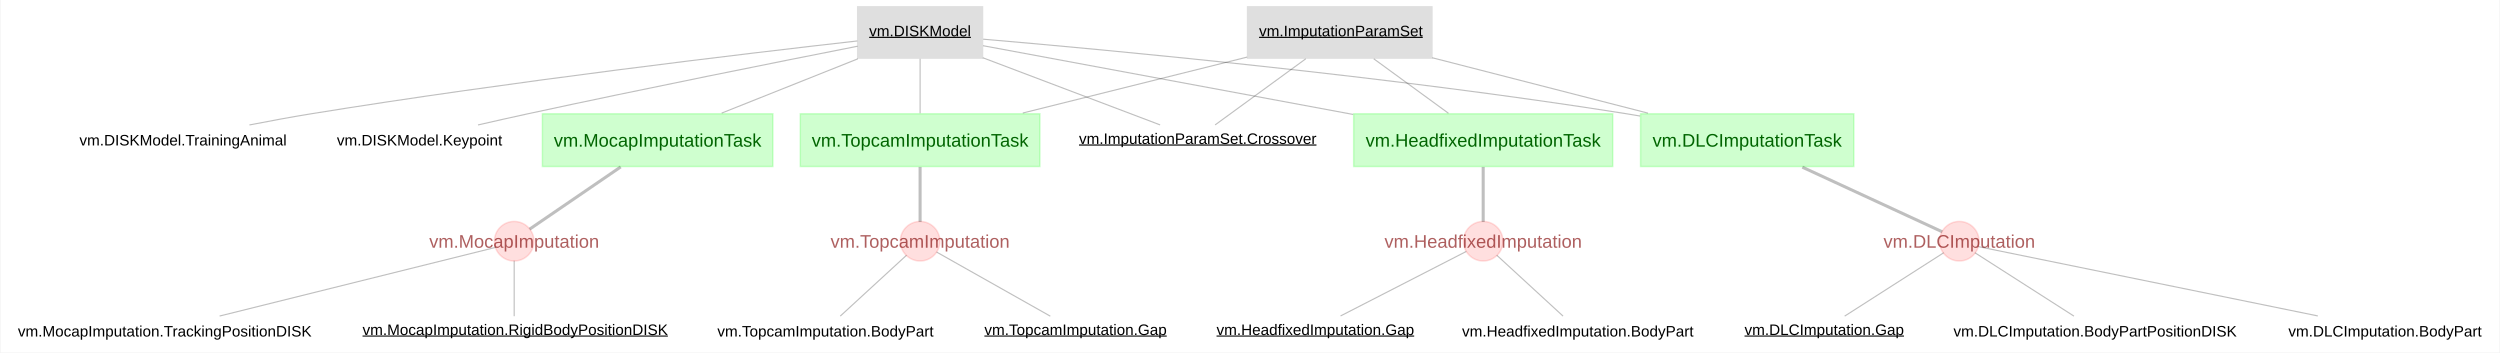
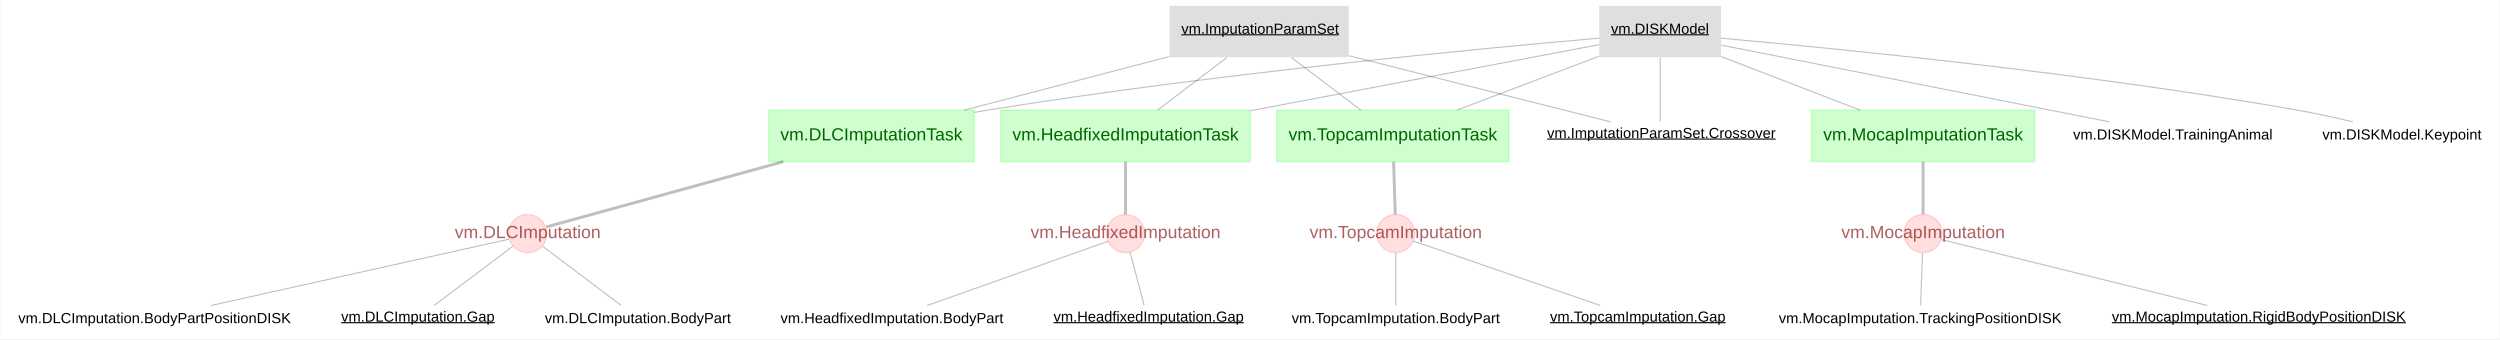
- <svg xmlns="http://www.w3.org/2000/svg" xmlns:xlink="http://www.w3.org/1999/xlink" width="1638pt" height="231pt" viewBox="0.00 0.00 1637.62 231.04">
-   <g id="graph0" class="graph" transform="scale(1 1) rotate(0) translate(4 227.04)">
-     <polygon fill="white" stroke="none" points="-4,4 -4,-227.04 1633.62,-227.04 1633.62,4 -4,4" />
+ <svg xmlns="http://www.w3.org/2000/svg" xmlns:xlink="http://www.w3.org/1999/xlink" width="1702pt" height="231pt" viewBox="0.00 0.00 1701.50 231.00">
+   <g id="graph0" class="graph" transform="scale(1 1) rotate(0) translate(4 227)">
+     <polygon fill="white" stroke="transparent" points="-4,4 -4,-227 1697.5,-227 1697.5,4 -4,4" />
    <g id="node1" class="node">
      <g id="a_node1">
-         <a xlink:title="→ vm.DISKModel → `roselab_subject`.`subject` ------------------------------ split                 ">
-           <polygon fill="none" stroke="none" points="190.75,-145.2 40.5,-145.2 40.5,-125.2 190.75,-125.2 190.75,-145.2" />
-           <text text-anchor="middle" x="115.62" y="-131.7" font-family="arial" font-size="10.00">vm.DISKModel.TrainingAnimal</text>
-         </a>
-       </g>
+         <a xlink:title="→ `roselab_model`.`__pose_estimation_new` → vm.DISKModel → vm.ImputationParamSet ------------------------------ task_mode=&quot;trigger&quot;   output_dir=&quot;&quot;         task_description=&quot;&quot;   ">
+           <polygon fill="#00ff00" fill-opacity="0.188" stroke="#00ff00" stroke-opacity="0.188" points="1023,-152 865,-152 865,-117 1023,-117 1023,-152" />
+           <text text-anchor="middle" x="944" y="-131.4" font-family="arial" font-size="12.00" fill="darkgreen">vm.TopcamImputationTask</text>
+         </a>
+       </g>
+     </g>
+     <g id="node12" class="node">
+       <g id="a_node12">
+         <a xlink:title="→ vm.TopcamImputationTask ------------------------------ imputation_time       recording_fps         crossover_hash        n_frames_total        n_frames_observed     n_frames_imputed      n_frames_unfilled     n_gaps_attempted      n_gaps_too_long       n_gaps_declined       max_gap_filled        n_centroid_before     n_centroid_after      n_heading_ir_before   n_heading_ir_after    n_heading_ear_before  n_heading_ear_after   disk_runtime_s=null   ">
+           <ellipse fill="#ff0000" fill-opacity="0.125" stroke="#ff0000" stroke-opacity="0.125" cx="946" cy="-68" rx="13" ry="13" />
+           <text text-anchor="middle" x="946" y="-64.9" font-family="arial" font-size="12.00" fill="#7f0000" fill-opacity="0.627">vm.TopcamImputation</text>
+         </a>
+       </g>
+     </g>
+     <g id="edge1" class="edge">
+       <path fill="none" stroke="#000000" stroke-width="2" stroke-opacity="0.251" d="M944.52,-116.89C944.86,-105.69 945.31,-91.17 945.63,-81.07" />
    </g>
    <g id="node2" class="node">
      <g id="a_node2">
-         <a xlink:title="disk_model_name       ------------------------------ checkpoint_path       checkpoint_epoch      val_rmse              network_type          seq_length            training_fps          fill_gap              mu_sigma              data_type             likelihood_threshold  disk_version          trained_on            model_status=&quot;candidate&quot;  keypoint_hash         model_description=&quot;&quot;  ">
-           <polygon fill="#000000" fill-opacity="0.125" stroke="none" points="640,-223.04 557.25,-223.04 557.25,-188.48 640,-188.48 640,-223.04" />
-           <text text-anchor="start" x="565.25" y="-203.26" font-family="arial" text-decoration="underline" font-size="10.00">vm.DISKModel</text>
-         </a>
-       </g>
-     </g>
-     <g id="edge1" class="edge">
-       <path fill="none" stroke="#000000" stroke-width="0.75" stroke-opacity="0.251" d="M557.44,-200.2C484.92,-192 329.79,-173.6 199.62,-152.48 186.43,-150.34 172.13,-147.69 159.13,-145.16" />
+         <a xlink:title="→ vm.MocapImputation → `roselab_mocap`.`mocap__tracking_id` rigid_body            ------------------------------ frame_index           timestamps            x_pos                 y_pos                 z_pos                 qw                    qx                    qy                    qz                    roll                  pitch                 yaw                   uncertainty           imputed_mask          ">
+           <polygon fill="transparent" stroke="transparent" points="1640.5,-19 1425.5,-19 1425.5,0 1640.5,0 1640.5,-19" />
+           <text text-anchor="start" x="1433.5" y="-8" font-family="arial" text-decoration="underline" font-size="10.00">vm.MocapImputation.RigidBodyPositionDISK</text>
+         </a>
+       </g>
+     </g>
+     <g id="node3" class="node">
+       <g id="a_node3">
+         <a xlink:title="→ vm.TopcamImputation → `roselab_model`.`model__body_part` gap_start             ------------------------------ gap_length            origin_length         uncertainty=null      gap_status            ">
+           <polygon fill="transparent" stroke="transparent" points="1177,-19 1043,-19 1043,0 1177,0 1177,-19" />
+           <text text-anchor="start" x="1051" y="-8" font-family="arial" text-decoration="underline" font-size="10.00">vm.TopcamImputation.Gap</text>
+         </a>
+       </g>
+     </g>
+     <g id="node4" class="node">
+       <g id="a_node4">
+         <a xlink:title="→ `roselab_mocap`.`__motion_capture` → vm.DISKModel ------------------------------ task_mode             output_dir=&quot;&quot;         disk_params=null      task_description=&quot;&quot;   ">
+           <polygon fill="#00ff00" fill-opacity="0.188" stroke="#00ff00" stroke-opacity="0.188" points="1381,-152 1229,-152 1229,-117 1381,-117 1381,-152" />
+           <text text-anchor="middle" x="1305" y="-131.4" font-family="arial" font-size="12.00" fill="darkgreen">vm.MocapImputationTask</text>
+         </a>
+       </g>
+     </g>
+     <g id="node18" class="node">
+       <g id="a_node18">
+         <a xlink:title="→ vm.MocapImputationTask ------------------------------ imputation_time       n_frames_total        n_frames_imputed      n_values_imputed      ">
+           <ellipse fill="#ff0000" fill-opacity="0.125" stroke="#ff0000" stroke-opacity="0.125" cx="1305" cy="-68" rx="13" ry="13" />
+           <text text-anchor="middle" x="1305" y="-64.9" font-family="arial" font-size="12.00" fill="#7f0000" fill-opacity="0.627">vm.MocapImputation</text>
+         </a>
+       </g>
+     </g>
+     <g id="edge2" class="edge">
+       <path fill="none" stroke="#000000" stroke-width="2" stroke-opacity="0.251" d="M1305,-116.89C1305,-105.69 1305,-91.17 1305,-81.07" />
    </g>
    <g id="node5" class="node">
      <g id="a_node5">
-         <a xlink:title="→ vm.DISKModel → `roselab_model`.`#body_part` ------------------------------ keypoint_index        UNIQUE INDEX (disk_model_name, keypoint_index) ">
-           <polygon fill="none" stroke="none" points="332.62,-145.2 208.62,-145.2 208.62,-125.2 332.62,-125.2 332.62,-145.2" />
-           <text text-anchor="middle" x="270.62" y="-131.7" font-family="arial" font-size="10.00">vm.DISKModel.Keypoint</text>
-         </a>
-       </g>
-     </g>
-     <g id="edge2" class="edge">
-       <path fill="none" stroke="#000000" stroke-width="0.75" stroke-opacity="0.251" d="M557.61,-196.74C506.83,-186.74 417.72,-168.94 341.62,-152.48 331,-150.18 319.49,-147.59 308.91,-145.16" />
+         <a xlink:title="imputation_paramset_id  ------------------------------ refuse_no_reflection=1  refuse_tracking_lost=1  keep_dlc_low_conf=0   split_gaps_at_refused=0  max_gap_frames        paramset_hash         paramset_description=&quot;&quot;  UNIQUE INDEX (paramset_hash) ">
+           <polygon fill="#000000" fill-opacity="0.125" stroke="transparent" points="914,-223 792,-223 792,-188 914,-188 914,-223" />
+           <text text-anchor="start" x="800" y="-204" font-family="arial" text-decoration="underline" font-size="10.00">vm.ImputationParamSet</text>
+         </a>
+       </g>
+     </g>
+     <g id="edge3" class="edge">
+       <path fill="none" stroke="#000000" stroke-width="0.75" stroke-opacity="0.251" d="M875.03,-187.8C889.34,-176.95 907.91,-162.87 922.17,-152.05" />
+     </g>
+     <g id="node13" class="node">
+       <g id="a_node13">
+         <a xlink:title="→ `roselab_pupil_tracking`.`#pupil_ellipse_parameter` → `roselab_model`.`__pose_estimation_new` → vm.DISKModel → vm.ImputationParamSet ------------------------------ task_mode=&quot;trigger&quot;   output_dir=&quot;&quot;         task_description=&quot;&quot;   ">
+           <polygon fill="#00ff00" fill-opacity="0.188" stroke="#00ff00" stroke-opacity="0.188" points="847,-152 677,-152 677,-117 847,-117 847,-152" />
+           <text text-anchor="middle" x="762" y="-131.4" font-family="arial" font-size="12.00" fill="darkgreen">vm.HeadfixedImputationTask</text>
+         </a>
+       </g>
+     </g>
+     <g id="edge4" class="edge">
+       <path fill="none" stroke="#000000" stroke-width="0.75" stroke-opacity="0.251" d="M830.97,-187.8C816.66,-176.95 798.09,-162.87 783.83,-152.05" />
+     </g>
+     <g id="node19" class="node">
+       <g id="a_node19">
+         <a xlink:title="→ vm.ImputationParamSet → vm.DISKModel consumer_quantity     ------------------------------ crossover_frames      use_model=1          : tinyint unsigned             # 0 → never call the model for this quantity evidence=&quot;&quot;           ">
+           <polygon fill="transparent" stroke="transparent" points="1211,-144 1041,-144 1041,-125 1211,-125 1211,-144" />
+           <text text-anchor="start" x="1049" y="-133" font-family="arial" text-decoration="underline" font-size="10.00">vm.ImputationParamSet.Crossover</text>
+         </a>
+       </g>
+     </g>
+     <g id="edge5" class="edge">
+       <path fill="none" stroke="#000000" stroke-width="0.75" stroke-opacity="0.251" d="M914.27,-189.02C969.29,-175.11 1048.03,-155.21 1092.35,-144.01" />
+     </g>
+     <g id="node21" class="node">
+       <g id="a_node21">
+         <a xlink:title="→ `roselab_model`.`__pose_estimation_new` → `roselab_pupil_tracking`.`#pupil_ellipse_parameter_free_moving` → vm.DISKModel → vm.ImputationParamSet ------------------------------ task_mode=&quot;trigger&quot;   output_dir=&quot;&quot;         task_description=&quot;&quot;   ">
+           <polygon fill="#00ff00" fill-opacity="0.188" stroke="#00ff00" stroke-opacity="0.188" points="659,-152 519,-152 519,-117 659,-117 659,-152" />
+           <text text-anchor="middle" x="589" y="-131.4" font-family="arial" font-size="12.00" fill="darkgreen">vm.DLCImputationTask</text>
+         </a>
+       </g>
+     </g>
+     <g id="edge6" class="edge">
+       <path fill="none" stroke="#000000" stroke-width="0.75" stroke-opacity="0.251" d="M791.77,-188.5C749.88,-177.55 694.49,-163.07 652.19,-152.02" />
+     </g>
+     <g id="node6" class="node">
+       <g id="a_node6">
+         <a xlink:title="→ vm.DLCImputation → `roselab_model`.`model__body_part` ------------------------------ x_pos                 y_pos                 likelihood            sample_source         INDEX (x_pos) INDEX (y_pos) INDEX (likelihood) INDEX (sample_source) ">
+           <polygon fill="transparent" stroke="transparent" points="501.5,-19 358.5,-19 358.5,0 501.5,0 501.5,-19" />
+           <text text-anchor="middle" x="430" y="-7" font-family="arial" font-size="10.00">vm.DLCImputation.BodyPart</text>
+         </a>
+       </g>
    </g>
    <g id="node7" class="node">
      <g id="a_node7">
-         <a xlink:title="→ `roselab_mocap`.`__motion_capture` → vm.DISKModel ------------------------------ task_mode             output_dir=&quot;&quot;         disk_params=null      task_description=&quot;&quot;   ">
-           <polygon fill="#00ff00" fill-opacity="0.188" stroke="#00ff00" stroke-opacity="0.188" points="502.12,-152.48 351.12,-152.48 351.12,-117.92 502.12,-117.92 502.12,-152.48" />
-           <text text-anchor="middle" x="426.62" y="-130.93" font-family="arial" font-size="12.00" fill="darkgreen">vm.MocapImputationTask</text>
-         </a>
-       </g>
-     </g>
-     <g id="edge3" class="edge">
-       <path fill="none" stroke="#000000" stroke-width="0.75" stroke-opacity="0.251" d="M557.86,-188.51C530.94,-177.78 495.75,-163.75 468.59,-152.93" />
-     </g>
-     <g id="node13" class="node">
-       <g id="a_node13">
-         <a xlink:title="→ vm.ImputationParamSet → vm.DISKModel consumer_quantity     ------------------------------ crossover_frames      use_model=1          : tinyint unsigned             # 0 → never call the model for this quantity evidence=&quot;&quot;           ">
-           <polygon fill="none" stroke="none" points="864.5,-145.2 694.75,-145.2 694.75,-125.2 864.5,-125.2 864.5,-145.2" />
-           <text text-anchor="start" x="702.75" y="-132.7" font-family="arial" text-decoration="underline" font-size="10.00">vm.ImputationParamSet.Crossover</text>
-         </a>
-       </g>
-     </g>
-     <g id="edge4" class="edge">
-       <path fill="none" stroke="#000000" stroke-width="0.75" stroke-opacity="0.251" d="M639.7,-189.2C675.58,-175.61 726.41,-156.36 755.9,-145.19" />
+         <a xlink:title="→ vm.DLCImputation → `roselab_model`.`model__body_part` ------------------------------ frame_index           x_pos                 y_pos                 z_pos=null            uncertainty           imputed_mask          original_likelihood   ">
+           <polygon fill="transparent" stroke="transparent" points="202,-19 0,-19 0,0 202,0 202,-19" />
+           <text text-anchor="middle" x="101" y="-7" font-family="arial" font-size="10.00">vm.DLCImputation.BodyPartPositionDISK</text>
+         </a>
+       </g>
+     </g>
+     <g id="node8" class="node">
+       <g id="a_node8">
+         <a xlink:title="→ vm.HeadfixedImputation → `roselab_model`.`model__body_part` ------------------------------ x_pos                 y_pos                 likelihood            sample_source         INDEX (x_pos) INDEX (y_pos) INDEX (likelihood) INDEX (sample_source) ">
+           <polygon fill="transparent" stroke="transparent" points="686.5,-19 519.5,-19 519.5,0 686.5,0 686.5,-19" />
+           <text text-anchor="middle" x="603" y="-7" font-family="arial" font-size="10.00">vm.HeadfixedImputation.BodyPart</text>
+         </a>
+       </g>
+     </g>
+     <g id="node9" class="node">
+       <g id="a_node9">
+         <a xlink:title="→ vm.DISKModel → `roselab_subject`.`subject` ------------------------------ split                 ">
+           <polygon fill="transparent" stroke="transparent" points="1550.5,-144 1399.5,-144 1399.5,-125 1550.5,-125 1550.5,-144" />
+           <text text-anchor="middle" x="1475" y="-132" font-family="arial" font-size="10.00">vm.DISKModel.TrainingAnimal</text>
+         </a>
+       </g>
+     </g>
+     <g id="node10" class="node">
+       <g id="a_node10">
+         <a xlink:title="→ vm.HeadfixedImputationTask ------------------------------ imputation_time       recording_fps         production_fit_hash   n_frames_total        n_frames_observed     n_frames_imputed      n_frames_refused      n_frames_unfilled     n_gaps_attempted      n_gaps_too_long       max_gap_filled        n_angle_before        n_angle_after         disk_runtime_s=null   ">
+           <ellipse fill="#ff0000" fill-opacity="0.125" stroke="#ff0000" stroke-opacity="0.125" cx="762" cy="-68" rx="13" ry="13" />
+           <text text-anchor="middle" x="762" y="-64.9" font-family="arial" font-size="12.00" fill="#7f0000" fill-opacity="0.627">vm.HeadfixedImputation</text>
+         </a>
+       </g>
+     </g>
+     <g id="edge7" class="edge">
+       <path fill="none" stroke="#000000" stroke-width="0.75" stroke-opacity="0.251" d="M750.05,-62.75C723.98,-53.49 661.57,-31.31 627.02,-19.04" />
+     </g>
+     <g id="node17" class="node">
+       <g id="a_node17">
+         <a xlink:title="→ vm.HeadfixedImputation → `roselab_model`.`model__body_part` gap_start             ------------------------------ gap_length            uncertainty=null      gap_status            ">
+           <polygon fill="transparent" stroke="transparent" points="849,-19 705,-19 705,0 849,0 849,-19" />
+           <text text-anchor="start" x="713" y="-8" font-family="arial" text-decoration="underline" font-size="10.00">vm.HeadfixedImputation.Gap</text>
+         </a>
+       </g>
+     </g>
+     <g id="edge8" class="edge">
+       <path fill="none" stroke="#000000" stroke-width="0.75" stroke-opacity="0.251" d="M765.11,-55.29C767.96,-44.56 772.11,-28.91 774.68,-19.24" />
+     </g>
+     <g id="node11" class="node">
+       <g id="a_node11">
+         <a xlink:title="→ vm.DLCImputation → `roselab_model`.`model__body_part` gap_start             ------------------------------ gap_length            uncertainty=null      gap_status            ">
+           <polygon fill="transparent" stroke="transparent" points="340,-19 220,-19 220,0 340,0 340,-19" />
+           <text text-anchor="start" x="228" y="-8" font-family="arial" text-decoration="underline" font-size="10.00">vm.DLCImputation.Gap</text>
+         </a>
+       </g>
+     </g>
+     <g id="edge9" class="edge">
+       <path fill="none" stroke="#000000" stroke-width="0.75" stroke-opacity="0.251" d="M958.06,-62.85C984.76,-53.65 1049.35,-31.4 1085.12,-19.07" />
+     </g>
+     <g id="node14" class="node">
+       <g id="a_node14">
+         <a xlink:title="→ vm.TopcamImputation → `roselab_model`.`model__body_part` ------------------------------ x_pos                 y_pos                 likelihood            sample_source         INDEX (x_pos) INDEX (y_pos) INDEX (likelihood) INDEX (sample_source) ">
+           <polygon fill="transparent" stroke="transparent" points="1024.5,-19 867.5,-19 867.5,0 1024.5,0 1024.5,-19" />
+           <text text-anchor="middle" x="946" y="-7" font-family="arial" font-size="10.00">vm.TopcamImputation.BodyPart</text>
+         </a>
+       </g>
+     </g>
+     <g id="edge10" class="edge">
+       <path fill="none" stroke="#000000" stroke-width="0.75" stroke-opacity="0.251" d="M946,-54.74C946,-43.97 946,-28.56 946,-19.06" />
+     </g>
+     <g id="edge11" class="edge">
+       <path fill="none" stroke="#000000" stroke-width="2" stroke-opacity="0.251" d="M762,-116.89C762,-105.69 762,-91.17 762,-81.07" />
    </g>
    <g id="node15" class="node">
      <g id="a_node15">
-         <a xlink:title="→ `roselab_model`.`__pose_estimation_new` → `roselab_pupil_tracking`.`#pupil_ellipse_parameter_free_moving` → vm.DISKModel → vm.ImputationParamSet ------------------------------ task_mode=&quot;trigger&quot;   output_dir=&quot;&quot;         task_description=&quot;&quot;   ">
-           <polygon fill="#00ff00" fill-opacity="0.188" stroke="#00ff00" stroke-opacity="0.188" points="1210.5,-152.48 1070.75,-152.48 1070.75,-117.92 1210.5,-117.92 1210.5,-152.48" />
-           <text text-anchor="middle" x="1140.62" y="-130.93" font-family="arial" font-size="12.00" fill="darkgreen">vm.DLCImputationTask</text>
-         </a>
-       </g>
-     </g>
-     <g id="edge5" class="edge">
-       <path fill="none" stroke="#000000" stroke-width="0.75" stroke-opacity="0.251" d="M639.98,-201.36C721.14,-194.41 906.84,-177.11 1061.62,-152.48 1064.53,-152.02 1067.49,-151.52 1070.47,-151" />
-     </g>
-     <g id="node18" class="node">
-       <g id="a_node18">
-         <a xlink:title="→ `roselab_model`.`__pose_estimation_new` → vm.DISKModel → vm.ImputationParamSet ------------------------------ task_mode=&quot;trigger&quot;   output_dir=&quot;&quot;         task_description=&quot;&quot;   ">
-           <polygon fill="#00ff00" fill-opacity="0.188" stroke="#00ff00" stroke-opacity="0.188" points="677.12,-152.48 520.12,-152.48 520.12,-117.92 677.12,-117.92 677.12,-152.48" />
-           <text text-anchor="middle" x="598.62" y="-130.93" font-family="arial" font-size="12.00" fill="darkgreen">vm.TopcamImputationTask</text>
-         </a>
-       </g>
-     </g>
-     <g id="edge6" class="edge">
-       <path fill="none" stroke="#000000" stroke-width="0.75" stroke-opacity="0.251" d="M598.62,-188.51C598.62,-177.74 598.62,-163.65 598.62,-152.81" />
+         <a xlink:title="→ vm.MocapImputation → `roselab_mocap`.`mocap__tracking_id` ------------------------------ frame_index           timestamps            x_pos                 y_pos                 z_pos                 uncertainty           imputed_mask          ">
+           <polygon fill="transparent" stroke="transparent" points="1407,-19 1199,-19 1199,0 1407,0 1407,-19" />
+           <text text-anchor="middle" x="1303" y="-7" font-family="arial" font-size="10.00">vm.MocapImputation.TrackingPositionDISK</text>
+         </a>
+       </g>
+     </g>
+     <g id="node16" class="node">
+       <g id="a_node16">
+         <a xlink:title="→ vm.DISKModel → `roselab_model`.`#body_part` ------------------------------ keypoint_index        UNIQUE INDEX (disk_model_name, keypoint_index) ">
+           <polygon fill="transparent" stroke="transparent" points="1693.5,-144 1568.5,-144 1568.5,-125 1693.5,-125 1693.5,-144" />
+           <text text-anchor="middle" x="1631" y="-132" font-family="arial" font-size="10.00">vm.DISKModel.Keypoint</text>
+         </a>
+       </g>
+     </g>
+     <g id="edge12" class="edge">
+       <path fill="none" stroke="#000000" stroke-width="0.75" stroke-opacity="0.251" d="M1317.58,-63.88C1351.66,-55.44 1446.63,-31.9 1498.35,-19.09" />
+     </g>
+     <g id="edge13" class="edge">
+       <path fill="none" stroke="#000000" stroke-width="0.75" stroke-opacity="0.251" d="M1304.57,-54.74C1304.18,-43.97 1303.64,-28.56 1303.3,-19.06" />
    </g>
    <g id="node20" class="node">
      <g id="a_node20">
-         <a xlink:title="→ `roselab_pupil_tracking`.`#pupil_ellipse_parameter` → `roselab_model`.`__pose_estimation_new` → vm.DISKModel → vm.ImputationParamSet ------------------------------ task_mode=&quot;trigger&quot;   output_dir=&quot;&quot;         task_description=&quot;&quot;   ">
-           <polygon fill="#00ff00" fill-opacity="0.188" stroke="#00ff00" stroke-opacity="0.188" points="1052.5,-152.48 882.75,-152.48 882.75,-117.92 1052.5,-117.92 1052.5,-152.48" />
-           <text text-anchor="middle" x="967.62" y="-130.93" font-family="arial" font-size="12.00" fill="darkgreen">vm.HeadfixedImputationTask</text>
-         </a>
-       </g>
-     </g>
-     <g id="edge7" class="edge">
-       <path fill="none" stroke="#000000" stroke-width="0.75" stroke-opacity="0.251" d="M639.88,-197.09C698.27,-186.25 806.38,-166.16 882.43,-152.03" />
-     </g>
-     <g id="node3" class="node">
-       <g id="a_node3">
-         <a xlink:title="→ vm.DLCImputation → `roselab_model`.`model__body_part` gap_start             ------------------------------ gap_length            uncertainty=null      gap_status            ">
-           <polygon fill="none" stroke="none" points="1250.38,-20 1130.88,-20 1130.88,0 1250.38,0 1250.38,-20" />
-           <text text-anchor="start" x="1138.88" y="-7.5" font-family="arial" text-decoration="underline" font-size="10.00">vm.DLCImputation.Gap</text>
-         </a>
-       </g>
-     </g>
-     <g id="node4" class="node">
-       <g id="a_node4">
-         <a xlink:title="→ vm.TopcamImputation → `roselab_model`.`model__body_part` ------------------------------ x_pos                 y_pos                 likelihood            sample_source         INDEX (x_pos) INDEX (y_pos) INDEX (likelihood) INDEX (sample_source) ">
-           <polygon fill="none" stroke="none" points="614.75,-20 458.5,-20 458.5,0 614.75,0 614.75,-20" />
-           <text text-anchor="middle" x="536.62" y="-6.5" font-family="arial" font-size="10.00">vm.TopcamImputation.BodyPart</text>
-         </a>
-       </g>
-     </g>
-     <g id="node6" class="node">
-       <g id="a_node6">
-         <a xlink:title="→ vm.MocapImputation → `roselab_mocap`.`mocap__tracking_id` rigid_body            ------------------------------ frame_index           timestamps            x_pos                 y_pos                 z_pos                 qw                    qx                    qy                    qz                    roll                  pitch                 yaw                   uncertainty           imputed_mask          ">
-           <polygon fill="none" stroke="none" points="440,-20 225.25,-20 225.25,0 440,0 440,-20" />
-           <text text-anchor="start" x="233.25" y="-7.5" font-family="arial" text-decoration="underline" font-size="10.00">vm.MocapImputation.RigidBodyPositionDISK</text>
-         </a>
-       </g>
-     </g>
-     <g id="node11" class="node">
-       <g id="a_node11">
-         <a xlink:title="→ vm.MocapImputationTask ------------------------------ imputation_time       n_frames_total        n_frames_imputed      n_values_imputed      ">
-           <ellipse fill="#ff0000" fill-opacity="0.125" stroke="#ff0000" stroke-opacity="0.125" cx="332.62" cy="-68.96" rx="12.96" ry="12.96" />
-           <text text-anchor="middle" x="332.62" y="-64.69" font-family="arial" font-size="12.00" fill="#7f0000" fill-opacity="0.627">vm.MocapImputation</text>
-         </a>
-       </g>
-     </g>
-     <g id="edge8" class="edge">
-       <path fill="none" stroke="#000000" stroke-width="2" stroke-opacity="0.251" d="M402.42,-117.66C383.05,-104.42 356.87,-86.53 342.72,-76.86" />
-     </g>
-     <g id="node8" class="node">
-       <g id="a_node8">
-         <a xlink:title="→ vm.DLCImputation → `roselab_model`.`model__body_part` ------------------------------ frame_index           x_pos                 y_pos                 z_pos=null            uncertainty           imputed_mask          original_likelihood   ">
-           <polygon fill="none" stroke="none" points="1469.25,-20 1268,-20 1268,0 1469.25,0 1469.25,-20" />
-           <text text-anchor="middle" x="1368.62" y="-6.5" font-family="arial" font-size="10.00">vm.DLCImputation.BodyPartPositionDISK</text>
-         </a>
-       </g>
-     </g>
-     <g id="node9" class="node">
-       <g id="a_node9">
-         <a xlink:title="→ vm.TopcamImputationTask ------------------------------ imputation_time       recording_fps         crossover_hash        n_frames_total        n_frames_observed     n_frames_imputed      n_frames_unfilled     n_gaps_attempted      n_gaps_too_long       n_gaps_declined       max_gap_filled        n_centroid_before     n_centroid_after      n_heading_ir_before   n_heading_ir_after    n_heading_ear_before  n_heading_ear_after   disk_runtime_s=null   ">
-           <ellipse fill="#ff0000" fill-opacity="0.125" stroke="#ff0000" stroke-opacity="0.125" cx="598.62" cy="-68.96" rx="12.96" ry="12.96" />
-           <text text-anchor="middle" x="598.62" y="-64.69" font-family="arial" font-size="12.00" fill="#7f0000" fill-opacity="0.627">vm.TopcamImputation</text>
-         </a>
-       </g>
-     </g>
-     <g id="edge9" class="edge">
-       <path fill="none" stroke="#000000" stroke-width="0.75" stroke-opacity="0.251" d="M589.74,-59.8C578.22,-49.22 558.21,-30.83 546.31,-19.9" />
-     </g>
-     <g id="node12" class="node">
-       <g id="a_node12">
-         <a xlink:title="→ vm.TopcamImputation → `roselab_model`.`model__body_part` gap_start             ------------------------------ gap_length            origin_length         uncertainty=null      gap_status            ">
-           <polygon fill="none" stroke="none" points="766.5,-20 632.75,-20 632.75,0 766.5,0 766.5,-20" />
-           <text text-anchor="start" x="640.75" y="-7.5" font-family="arial" text-decoration="underline" font-size="10.00">vm.TopcamImputation.Gap</text>
-         </a>
-       </g>
-     </g>
-     <g id="edge10" class="edge">
-       <path fill="none" stroke="#000000" stroke-width="0.75" stroke-opacity="0.251" d="M609.43,-61.86C627.35,-51.76 663.26,-31.51 683.95,-19.84" />
-     </g>
-     <g id="node10" class="node">
-       <g id="a_node10">
-         <a xlink:title="imputation_paramset_id  ------------------------------ refuse_no_reflection=1  refuse_tracking_lost=1  keep_dlc_low_conf=0   split_gaps_at_refused=0  max_gap_frames        paramset_hash         paramset_description=&quot;&quot;  UNIQUE INDEX (paramset_hash) ">
-           <polygon fill="#000000" fill-opacity="0.125" stroke="none" points="934.5,-223.04 812.75,-223.04 812.75,-188.48 934.5,-188.48 934.5,-223.04" />
-           <text text-anchor="start" x="820.75" y="-203.26" font-family="arial" text-decoration="underline" font-size="10.00">vm.ImputationParamSet</text>
-         </a>
-       </g>
-     </g>
-     <g id="edge11" class="edge">
-       <path fill="none" stroke="#000000" stroke-width="0.75" stroke-opacity="0.251" d="M851.35,-188.51C832.78,-174.97 807.02,-156.18 791.95,-145.19" />
-     </g>
-     <g id="edge12" class="edge">
-       <path fill="none" stroke="#000000" stroke-width="0.75" stroke-opacity="0.251" d="M934.21,-189.2C976.37,-178.38 1032.52,-163.96 1075.61,-152.89" />
-     </g>
-     <g id="edge13" class="edge">
-       <path fill="none" stroke="#000000" stroke-width="0.75" stroke-opacity="0.251" d="M812.93,-189.63C769.44,-178.79 710.84,-164.18 665.91,-152.98" />
+         <a xlink:title="→ vm.DLCImputationTask ------------------------------ imputation_time       recording_fps         production_fit_hash   n_frames_total        n_frames_observed     n_frames_imputed      n_frames_refused      n_frames_unfilled     n_gaps_attempted      n_gaps_too_long       max_gap_filled        n_angle_before        n_angle_after         disk_runtime_s=null   ">
+           <ellipse fill="#ff0000" fill-opacity="0.125" stroke="#ff0000" stroke-opacity="0.125" cx="355" cy="-68" rx="13" ry="13" />
+           <text text-anchor="middle" x="355" y="-64.9" font-family="arial" font-size="12.00" fill="#7f0000" fill-opacity="0.627">vm.DLCImputation</text>
+         </a>
+       </g>
    </g>
    <g id="edge14" class="edge">
-       <path fill="none" stroke="#000000" stroke-width="0.75" stroke-opacity="0.251" d="M895.9,-188.51C910.67,-177.74 929.99,-163.65 944.86,-152.81" />
+       <path fill="none" stroke="#000000" stroke-width="0.75" stroke-opacity="0.251" d="M365.11,-59.38C379.03,-48.9 404,-30.08 418.58,-19.11" />
    </g>
    <g id="edge15" class="edge">
-       <path fill="none" stroke="#000000" stroke-width="0.75" stroke-opacity="0.251" d="M332.62,-56.16C332.62,-45.34 332.62,-29.56 332.62,-19.81" />
-     </g>
-     <g id="node16" class="node">
-       <g id="a_node16">
-         <a xlink:title="→ vm.MocapImputation → `roselab_mocap`.`mocap__tracking_id` ------------------------------ frame_index           timestamps            x_pos                 y_pos                 z_pos                 uncertainty           imputed_mask          ">
-           <polygon fill="none" stroke="none" points="207.25,-20 0,-20 0,0 207.25,0 207.25,-20" />
-           <text text-anchor="middle" x="103.62" y="-6.5" font-family="arial" font-size="10.00">vm.MocapImputation.TrackingPositionDISK</text>
-         </a>
-       </g>
+       <path fill="none" stroke="#000000" stroke-width="0.75" stroke-opacity="0.251" d="M342.4,-64.2C305.67,-56.03 197.56,-31.98 139.28,-19.01" />
    </g>
    <g id="edge16" class="edge">
-       <path fill="none" stroke="#000000" stroke-width="0.75" stroke-opacity="0.251" d="M320.64,-64.98C287.23,-56.67 192.11,-33.01 139.58,-19.94" />
-     </g>
-     <g id="node14" class="node">
-       <g id="a_node14">
-         <a xlink:title="→ vm.DLCImputation → `roselab_model`.`model__body_part` ------------------------------ x_pos                 y_pos                 likelihood            sample_source         INDEX (x_pos) INDEX (y_pos) INDEX (likelihood) INDEX (sample_source) ">
-           <polygon fill="none" stroke="none" points="1629.62,-20 1487.62,-20 1487.62,0 1629.62,0 1629.62,-20" />
-           <text text-anchor="middle" x="1558.62" y="-6.5" font-family="arial" font-size="10.00">vm.DLCImputation.BodyPart</text>
-         </a>
-       </g>
-     </g>
-     <g id="node17" class="node">
-       <g id="a_node17">
-         <a xlink:title="→ vm.DLCImputationTask ------------------------------ imputation_time       recording_fps         production_fit_hash   n_frames_total        n_frames_observed     n_frames_imputed      n_frames_refused      n_frames_unfilled     n_gaps_attempted      n_gaps_too_long       max_gap_filled        n_angle_before        n_angle_after         disk_runtime_s=null   ">
-           <ellipse fill="#ff0000" fill-opacity="0.125" stroke="#ff0000" stroke-opacity="0.125" cx="1279.62" cy="-68.96" rx="12.96" ry="12.96" />
-           <text text-anchor="middle" x="1279.62" y="-64.69" font-family="arial" font-size="12.00" fill="#7f0000" fill-opacity="0.627">vm.DLCImputation</text>
-         </a>
-       </g>
+       <path fill="none" stroke="#000000" stroke-width="0.75" stroke-opacity="0.251" d="M344.89,-59.38C330.97,-48.9 306,-30.08 291.42,-19.11" />
    </g>
    <g id="edge17" class="edge">
-       <path fill="none" stroke="#000000" stroke-width="2" stroke-opacity="0.251" d="M1176.78,-117.49C1207.19,-103.44 1248.75,-84.23 1268.43,-75.14" />
-     </g>
-     <g id="edge18" class="edge">
-       <path fill="none" stroke="#000000" stroke-width="0.75" stroke-opacity="0.251" d="M1269.42,-61.43C1253.43,-51.2 1222.48,-31.39 1204.5,-19.88" />
-     </g>
-     <g id="edge19" class="edge">
-       <path fill="none" stroke="#000000" stroke-width="0.75" stroke-opacity="0.251" d="M1289.83,-61.43C1305.82,-51.2 1336.77,-31.39 1354.75,-19.88" />
-     </g>
-     <g id="edge20" class="edge">
-       <path fill="none" stroke="#000000" stroke-width="0.75" stroke-opacity="0.251" d="M1291.97,-65.44C1330.41,-57.59 1449.27,-33.33 1514.56,-20" />
-     </g>
-     <g id="edge21" class="edge">
-       <path fill="none" stroke="#000000" stroke-width="2" stroke-opacity="0.251" d="M598.62,-117.66C598.62,-106.36 598.62,-91.66 598.62,-81.58" />
-     </g>
-     <g id="node19" class="node">
-       <g id="a_node19">
-         <a xlink:title="→ vm.HeadfixedImputationTask ------------------------------ imputation_time       recording_fps         production_fit_hash   n_frames_total        n_frames_observed     n_frames_imputed      n_frames_refused      n_frames_unfilled     n_gaps_attempted      n_gaps_too_long       max_gap_filled        n_angle_before        n_angle_after         disk_runtime_s=null   ">
-           <ellipse fill="#ff0000" fill-opacity="0.125" stroke="#ff0000" stroke-opacity="0.125" cx="967.62" cy="-68.96" rx="12.96" ry="12.96" />
-           <text text-anchor="middle" x="967.62" y="-64.69" font-family="arial" font-size="12.00" fill="#7f0000" fill-opacity="0.627">vm.HeadfixedImputation</text>
-         </a>
-       </g>
-     </g>
-     <g id="node21" class="node">
-       <g id="a_node21">
-         <a xlink:title="→ vm.HeadfixedImputation → `roselab_model`.`model__body_part` gap_start             ------------------------------ gap_length            uncertainty=null      gap_status            ">
-           <polygon fill="none" stroke="none" points="928.38,-20 784.88,-20 784.88,0 928.38,0 928.38,-20" />
-           <text text-anchor="start" x="792.88" y="-7.5" font-family="arial" text-decoration="underline" font-size="10.00">vm.HeadfixedImputation.Gap</text>
-         </a>
-       </g>
-     </g>
-     <g id="edge22" class="edge">
-       <path fill="none" stroke="#000000" stroke-width="0.75" stroke-opacity="0.251" d="M956.58,-62.29C937.27,-52.39 897.27,-31.86 874.15,-19.99" />
+       <path fill="none" stroke="#000000" stroke-width="2" stroke-opacity="0.251" d="M529.04,-116.97C474.34,-101.89 397.6,-80.74 367.66,-72.49" />
    </g>
    <g id="node22" class="node">
      <g id="a_node22">
-         <a xlink:title="→ vm.HeadfixedImputation → `roselab_model`.`model__body_part` ------------------------------ x_pos                 y_pos                 likelihood            sample_source         INDEX (x_pos) INDEX (y_pos) INDEX (likelihood) INDEX (sample_source) ">
-           <polygon fill="none" stroke="none" points="1112.62,-20 946.62,-20 946.62,0 1112.62,0 1112.62,-20" />
-           <text text-anchor="middle" x="1029.62" y="-6.5" font-family="arial" font-size="10.00">vm.HeadfixedImputation.BodyPart</text>
-         </a>
-       </g>
+         <a xlink:title="disk_model_name       ------------------------------ checkpoint_path       checkpoint_epoch      val_rmse              network_type          seq_length            training_fps          fill_gap              mu_sigma              data_type             likelihood_threshold  disk_version          trained_on            model_status=&quot;candidate&quot;  keypoint_hash         model_description=&quot;&quot;  ">
+           <polygon fill="#000000" fill-opacity="0.125" stroke="transparent" points="1167.5,-223 1084.5,-223 1084.5,-188 1167.5,-188 1167.5,-223" />
+           <text text-anchor="start" x="1092.5" y="-204" font-family="arial" text-decoration="underline" font-size="10.00">vm.DISKModel</text>
+         </a>
+       </g>
+     </g>
+     <g id="edge18" class="edge">
+       <path fill="none" stroke="#000000" stroke-width="0.75" stroke-opacity="0.251" d="M1084.25,-188.67C1055.39,-177.73 1017.07,-163.2 987.78,-152.1" />
+     </g>
+     <g id="edge19" class="edge">
+       <path fill="none" stroke="#000000" stroke-width="0.75" stroke-opacity="0.251" d="M1167.52,-188.5C1195.92,-177.55 1233.47,-163.07 1262.15,-152.02" />
+     </g>
+     <g id="edge20" class="edge">
+       <path fill="none" stroke="#000000" stroke-width="0.75" stroke-opacity="0.251" d="M1167.75,-196.25C1234.42,-183.06 1364.28,-157.39 1431.83,-144.03" />
+     </g>
+     <g id="edge21" class="edge">
+       <path fill="none" stroke="#000000" stroke-width="0.75" stroke-opacity="0.251" d="M1084.24,-196.58C1026.73,-185.68 921.8,-165.79 847.31,-151.67" />
+     </g>
+     <g id="edge22" class="edge">
+       <path fill="none" stroke="#000000" stroke-width="0.75" stroke-opacity="0.251" d="M1167.51,-200.98C1245.02,-194.08 1416.86,-177.21 1560,-152 1572.34,-149.83 1585.75,-146.87 1597.56,-144.05" />
    </g>
    <g id="edge23" class="edge">
-       <path fill="none" stroke="#000000" stroke-width="0.75" stroke-opacity="0.251" d="M976.51,-59.8C988.03,-49.22 1008.04,-30.83 1019.94,-19.9" />
+       <path fill="none" stroke="#000000" stroke-width="0.75" stroke-opacity="0.251" d="M1126,-187.8C1126,-174.08 1126,-155.19 1126,-144.27" />
    </g>
    <g id="edge24" class="edge">
-       <path fill="none" stroke="#000000" stroke-width="2" stroke-opacity="0.251" d="M967.62,-117.66C967.62,-106.36 967.62,-91.66 967.62,-81.58" />
+       <path fill="none" stroke="#000000" stroke-width="0.75" stroke-opacity="0.251" d="M1084.46,-201.03C1003.84,-194 820.69,-176.64 668,-152 665.1,-151.53 662.14,-151.03 659.15,-150.5" />
    </g>
  </g>
</svg>
